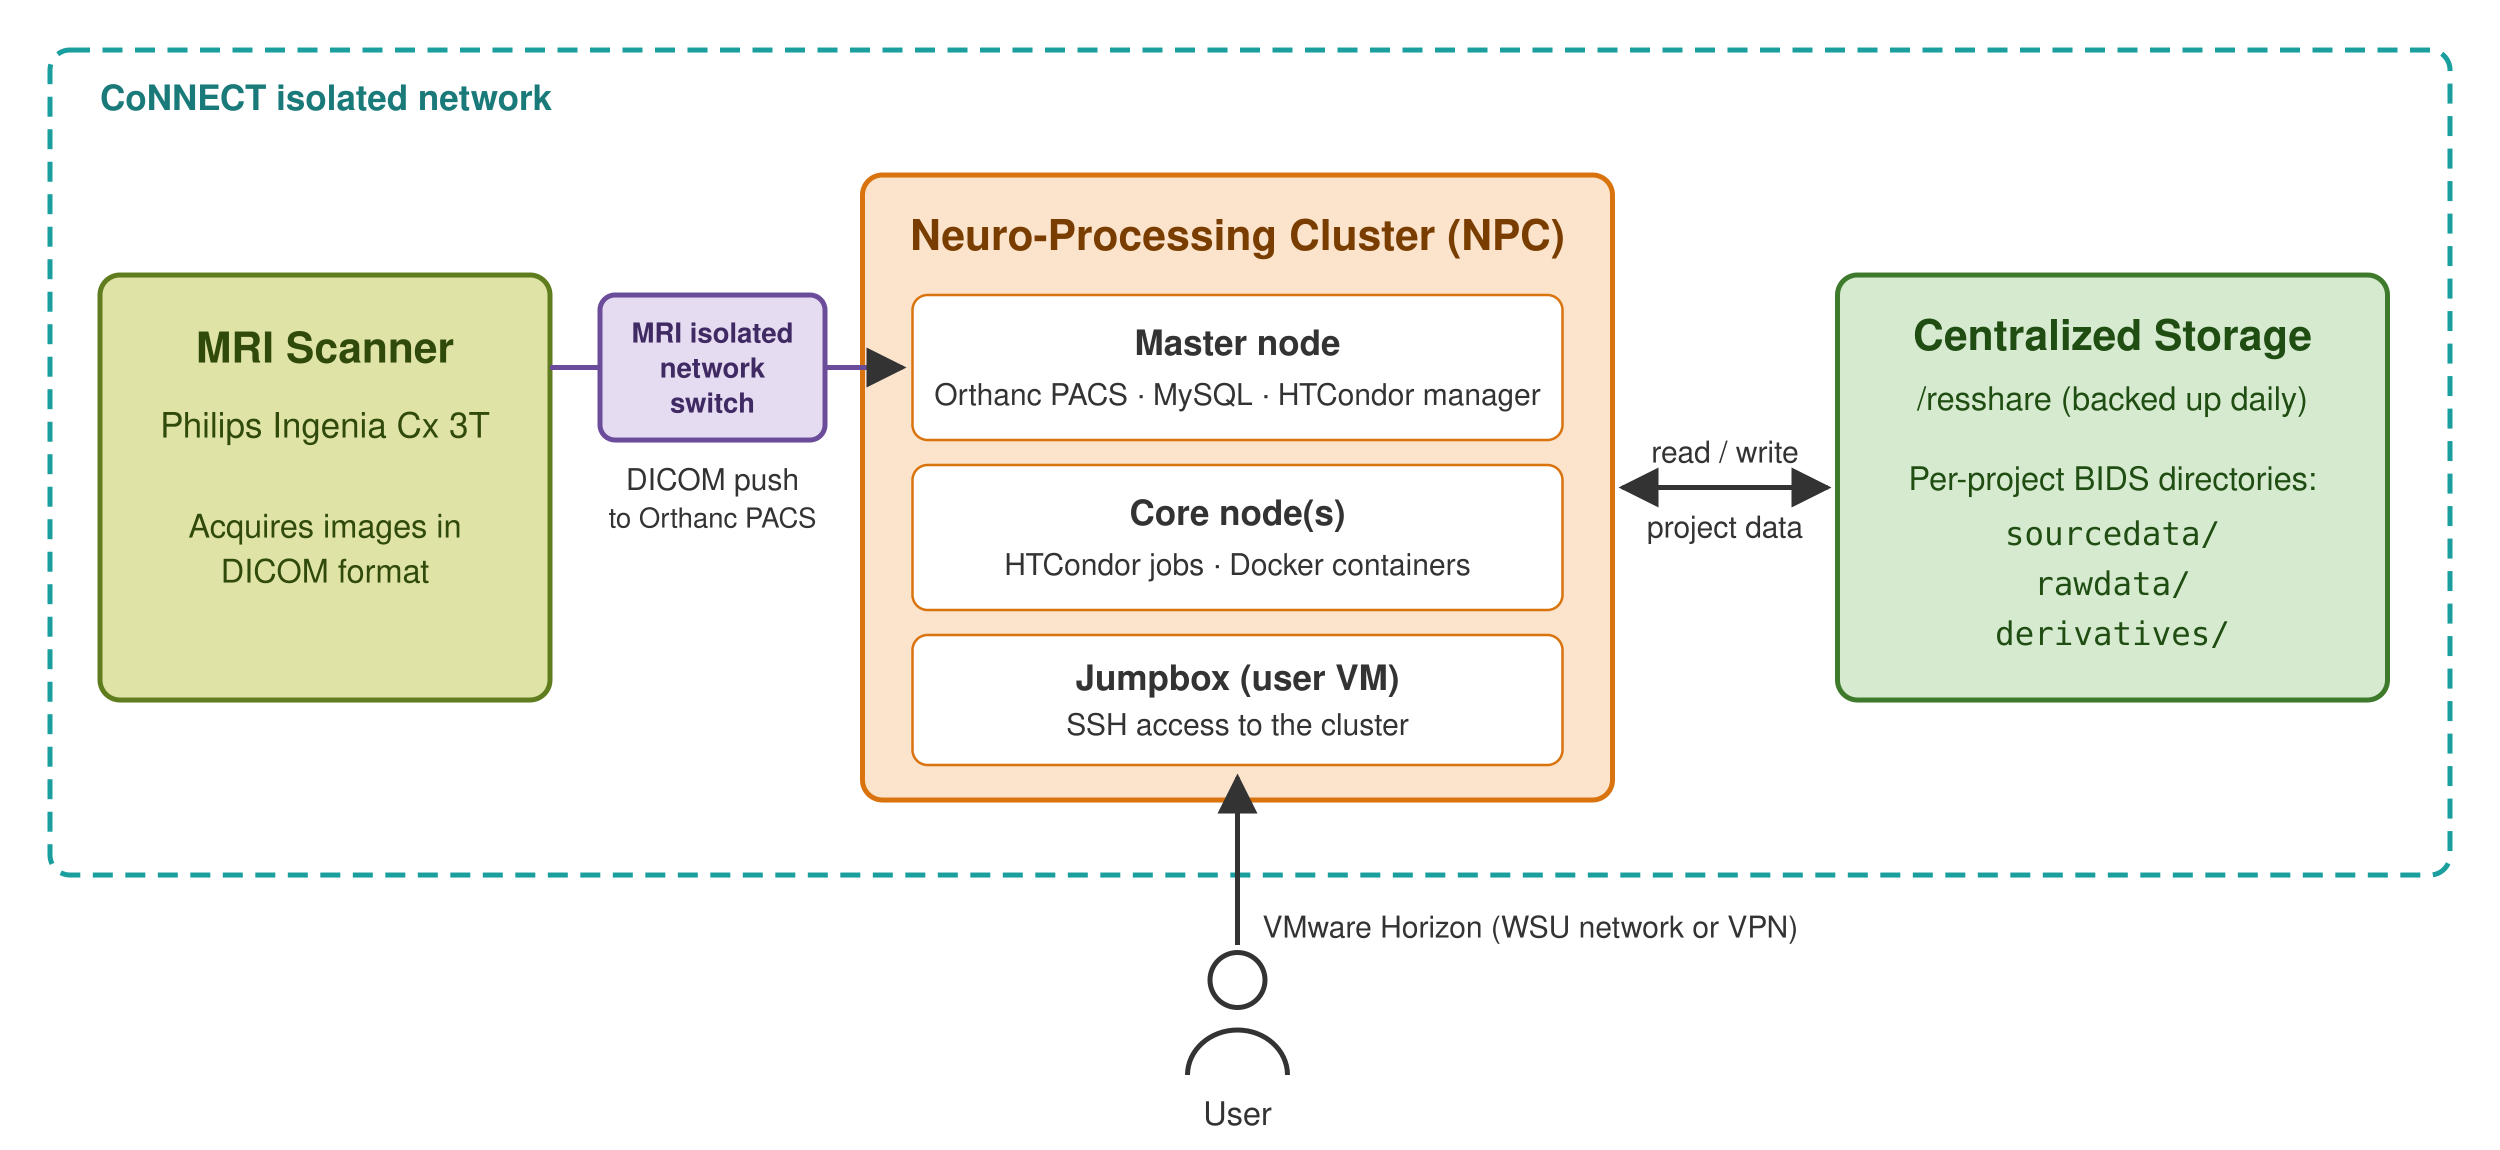
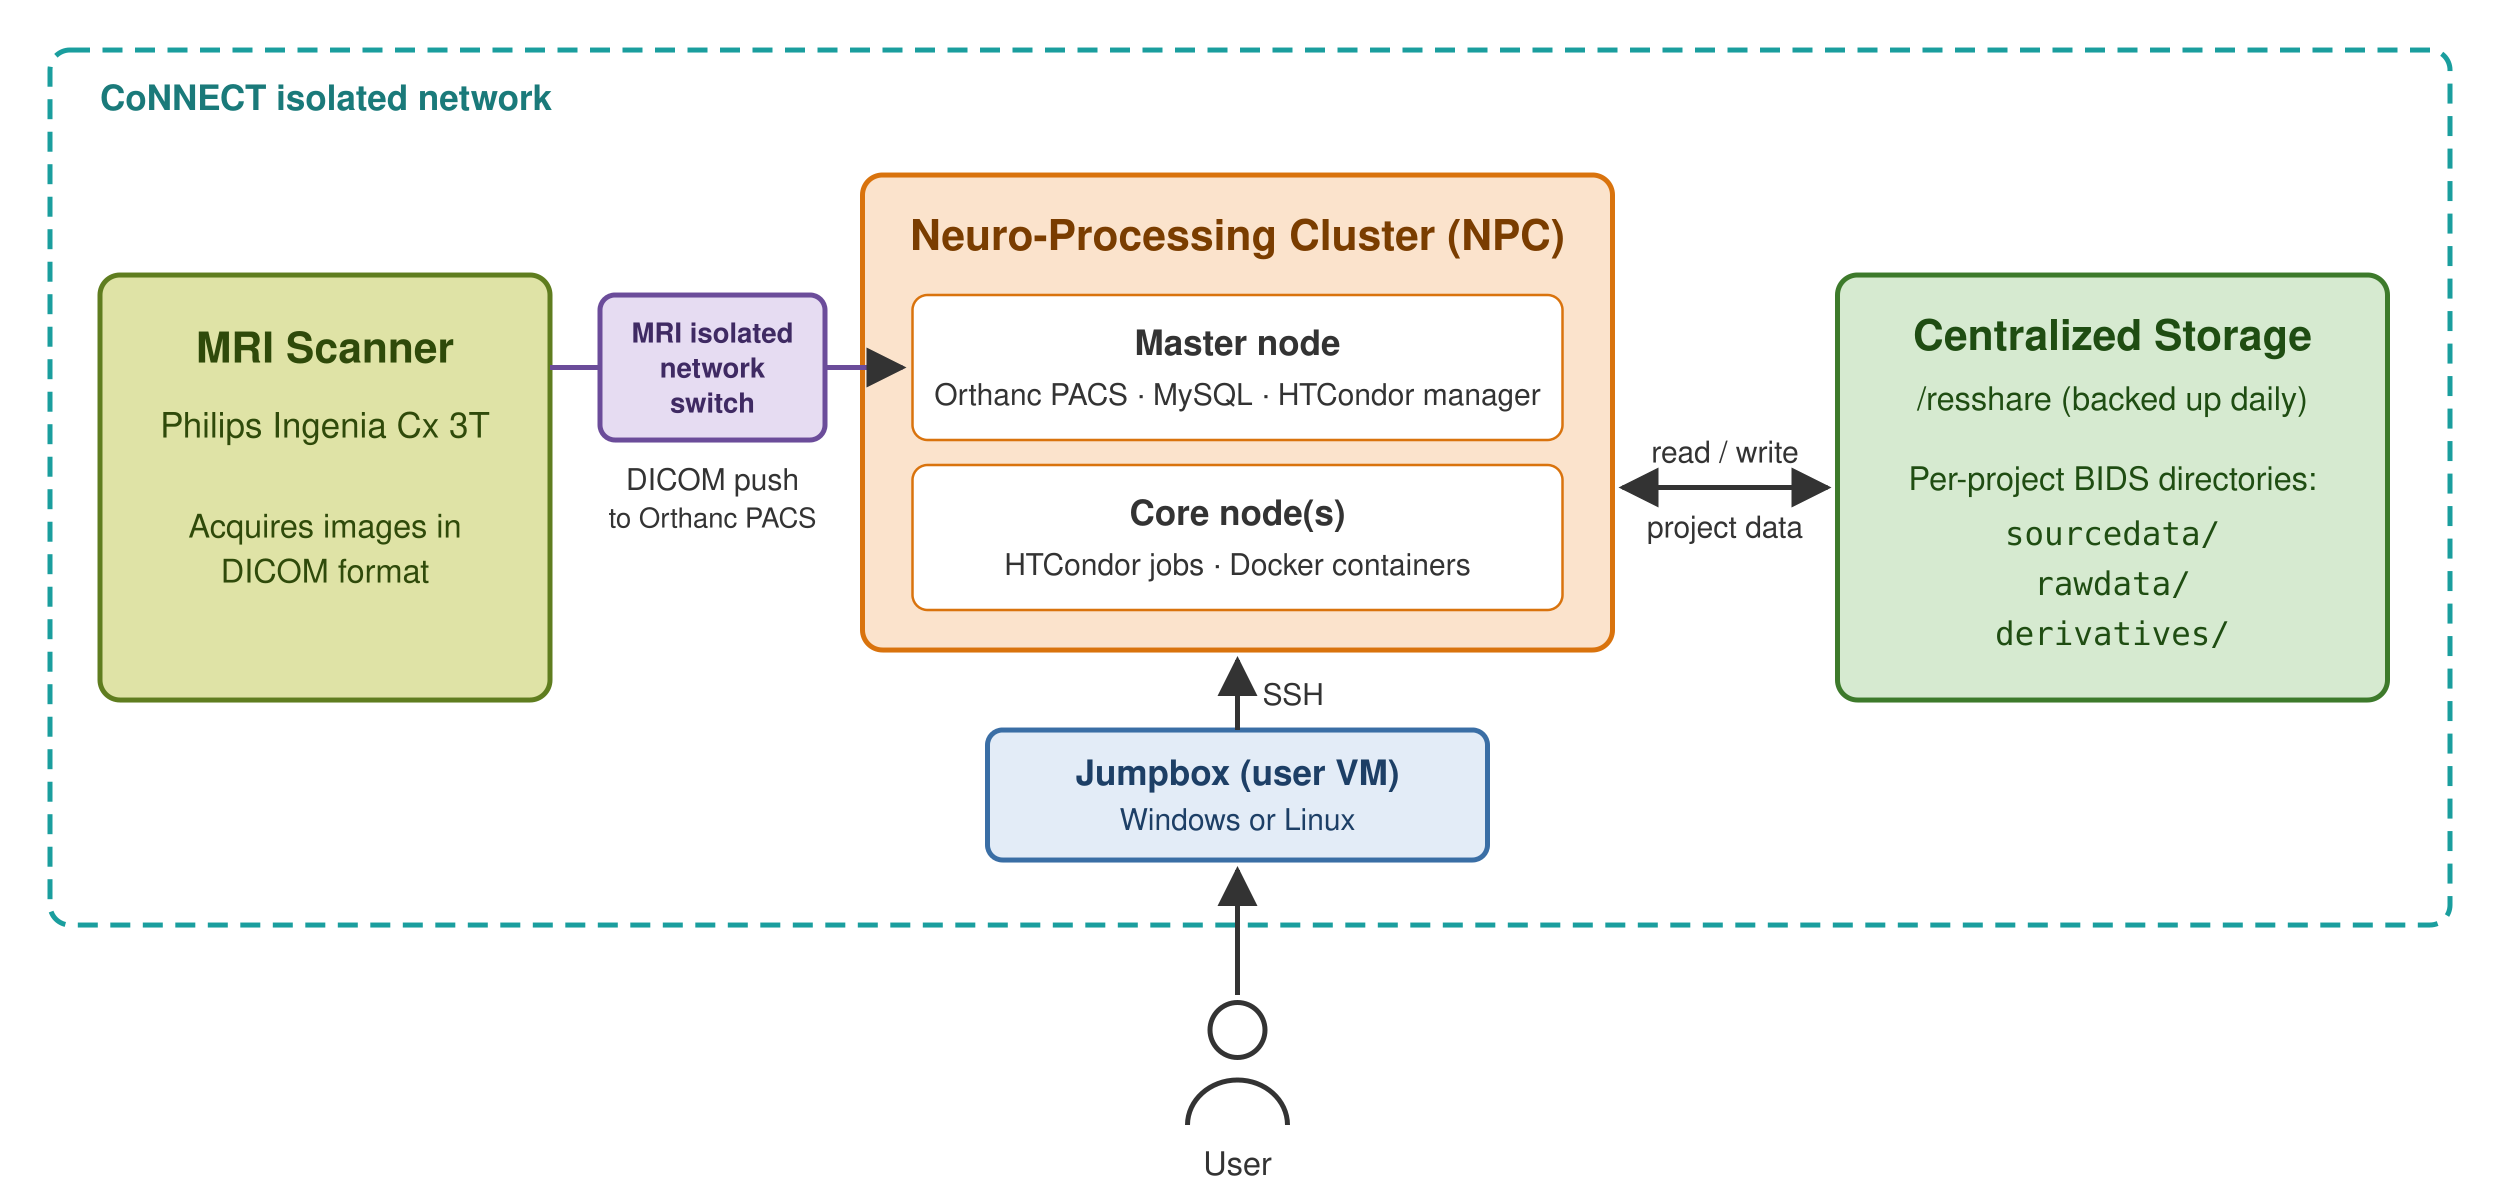
- <svg xmlns="http://www.w3.org/2000/svg" width="1000" height="460" viewBox="0 0 1000 460" font-family="Helvetica, Arial, sans-serif">
+ <svg xmlns="http://www.w3.org/2000/svg" width="1000" height="480" viewBox="0 0 1000 480" font-family="Helvetica, Arial, sans-serif">
  <defs>
    <marker id="arrow" viewBox="0 0 10 10" refX="9" refY="5" markerWidth="8" markerHeight="8" orient="auto-start-reverse">
      <path d="M0,0 L10,5 L0,10 z" fill="#333" />
    </marker>
  </defs>
-   <rect width="1000" height="460" fill="#ffffff" />
-   <rect x="20" y="20" width="960" height="330" rx="8" fill="none" stroke="#1a9e9e" stroke-width="2" stroke-dasharray="8 5" />
+   <rect width="1000" height="480" fill="#ffffff" />
+   <rect x="20" y="20" width="960" height="350" rx="8" fill="none" stroke="#1a9e9e" stroke-width="2" stroke-dasharray="8 5" />
  <text x="40" y="44" font-size="14" font-weight="bold" fill="#1a7a7a">CoNNECT isolated network</text>
  <rect x="40" y="110" width="180" height="170" rx="8" fill="#dfe3a6" stroke="#5f7d1f" stroke-width="2" />
  <text x="130" y="145" font-size="17" font-weight="bold" fill="#2f4a0a" text-anchor="middle">MRI Scanner</text>
  <text x="130" y="175" font-size="14" fill="#2f4a0a" text-anchor="middle">Philips Ingenia Cx 3T</text>
  <text x="130" y="215" font-size="13" fill="#2f4a0a" text-anchor="middle">Acquires images in</text>
  <text x="130" y="233" font-size="13" fill="#2f4a0a" text-anchor="middle">DICOM format</text>
-   <rect x="345" y="70" width="300" height="250" rx="8" fill="#fbe3cc" stroke="#d9730d" stroke-width="2" />
+   <rect x="345" y="70" width="300" height="190" rx="8" fill="#fbe3cc" stroke="#d9730d" stroke-width="2" />
  <text x="495" y="100" font-size="17" font-weight="bold" fill="#7a3d00" text-anchor="middle">Neuro-Processing Cluster (NPC)</text>
  <rect x="365" y="118" width="260" height="58" rx="6" fill="#ffffff" stroke="#d9730d" />
  <text x="495" y="142" font-size="14" font-weight="bold" fill="#333" text-anchor="middle">Master node</text>
  <text x="495" y="162" font-size="12" fill="#333" text-anchor="middle">Orthanc PACS · MySQL · HTCondor manager</text>
  <rect x="365" y="186" width="260" height="58" rx="6" fill="#ffffff" stroke="#d9730d" />
  <text x="495" y="210" font-size="14" font-weight="bold" fill="#333" text-anchor="middle">Core node(s)</text>
  <text x="495" y="230" font-size="12" fill="#333" text-anchor="middle">HTCondor jobs · Docker containers</text>
-   <rect x="365" y="254" width="260" height="52" rx="6" fill="#ffffff" stroke="#d9730d" />
-   <text x="495" y="276" font-size="14" font-weight="bold" fill="#333" text-anchor="middle">Jumpbox (user VM)</text>
-   <text x="495" y="294" font-size="12" fill="#333" text-anchor="middle">SSH access to the cluster</text>
+   <rect x="395" y="292" width="200" height="52" rx="6" fill="#e3ecf7" stroke="#3a6ea5" stroke-width="2" />
+   <text x="495" y="314" font-size="14" font-weight="bold" fill="#1d3f66" text-anchor="middle">Jumpbox (user VM)</text>
+   <text x="495" y="332" font-size="12" fill="#1d3f66" text-anchor="middle">Windows or Linux</text>
+   <line x1="495" y1="292" x2="495" y2="264" stroke="#333" stroke-width="2" marker-end="url(#arrow)" />
+   <text x="505" y="282" font-size="12" fill="#333">SSH</text>
  <rect x="735" y="110" width="220" height="170" rx="8" fill="#d6ead0" stroke="#3d7a2b" stroke-width="2" />
  <text x="845" y="140" font-size="17" font-weight="bold" fill="#1f4d12" text-anchor="middle">Centralized Storage</text>
  <text x="845" y="164" font-size="13" fill="#1f4d12" text-anchor="middle">/resshare (backed up daily)</text>
  <text x="845" y="196" font-size="13" fill="#1f4d12" text-anchor="middle">Per-project BIDS directories:</text>
  <text x="845" y="218" font-size="13" font-family="Menlo, Consolas, monospace" fill="#1f4d12" text-anchor="middle">sourcedata/</text>
  <text x="845" y="238" font-size="13" font-family="Menlo, Consolas, monospace" fill="#1f4d12" text-anchor="middle">rawdata/</text>
  <text x="845" y="258" font-size="13" font-family="Menlo, Consolas, monospace" fill="#1f4d12" text-anchor="middle">derivatives/</text>
  <rect x="240" y="118" width="90" height="58" rx="6" fill="#e6dcf2" stroke="#6b4c9a" stroke-width="2" />
  <text x="285" y="137" font-size="11" font-weight="bold" fill="#3f2a63" text-anchor="middle">MRI isolated</text>
  <text x="285" y="151" font-size="11" font-weight="bold" fill="#3f2a63" text-anchor="middle">network</text>
  <text x="285" y="165" font-size="11" font-weight="bold" fill="#3f2a63" text-anchor="middle">switch</text>
  <line x1="220" y1="147" x2="240" y2="147" stroke="#6b4c9a" stroke-width="2" />
  <line x1="330" y1="147" x2="361" y2="147" stroke="#6b4c9a" stroke-width="2" marker-end="url(#arrow)" />
  <text x="285" y="196" font-size="12" fill="#333" text-anchor="middle">DICOM push</text>
  <text x="285" y="211" font-size="11" fill="#333" text-anchor="middle">to Orthanc PACS</text>
  <line x1="649" y1="195" x2="731" y2="195" stroke="#333" stroke-width="2" marker-start="url(#arrow)" marker-end="url(#arrow)" />
  <text x="690" y="185" font-size="12" fill="#333" text-anchor="middle">read / write</text>
  <text x="690" y="215" font-size="12" fill="#333" text-anchor="middle">project data</text>
-   <circle cx="495" cy="392" r="11" fill="none" stroke="#333" stroke-width="2" />
-   <path d="M475,430 a20,18 0 0 1 40,0" fill="none" stroke="#333" stroke-width="2" />
-   <text x="495" y="450" font-size="13" fill="#333" text-anchor="middle">User</text>
-   <line x1="495" y1="378" x2="495" y2="311" stroke="#333" stroke-width="2" marker-end="url(#arrow)" />
-   <text x="505" y="375" font-size="12" fill="#333">VMware Horizon (WSU network or VPN)</text>
+   <circle cx="495" cy="412" r="11" fill="none" stroke="#333" stroke-width="2" />
+   <path d="M475,450 a20,18 0 0 1 40,0" fill="none" stroke="#333" stroke-width="2" />
+   <text x="495" y="470" font-size="13" fill="#333" text-anchor="middle">User</text>
+   <line x1="495" y1="398" x2="495" y2="348" stroke="#333" stroke-width="2" marker-end="url(#arrow)" />
</svg>
